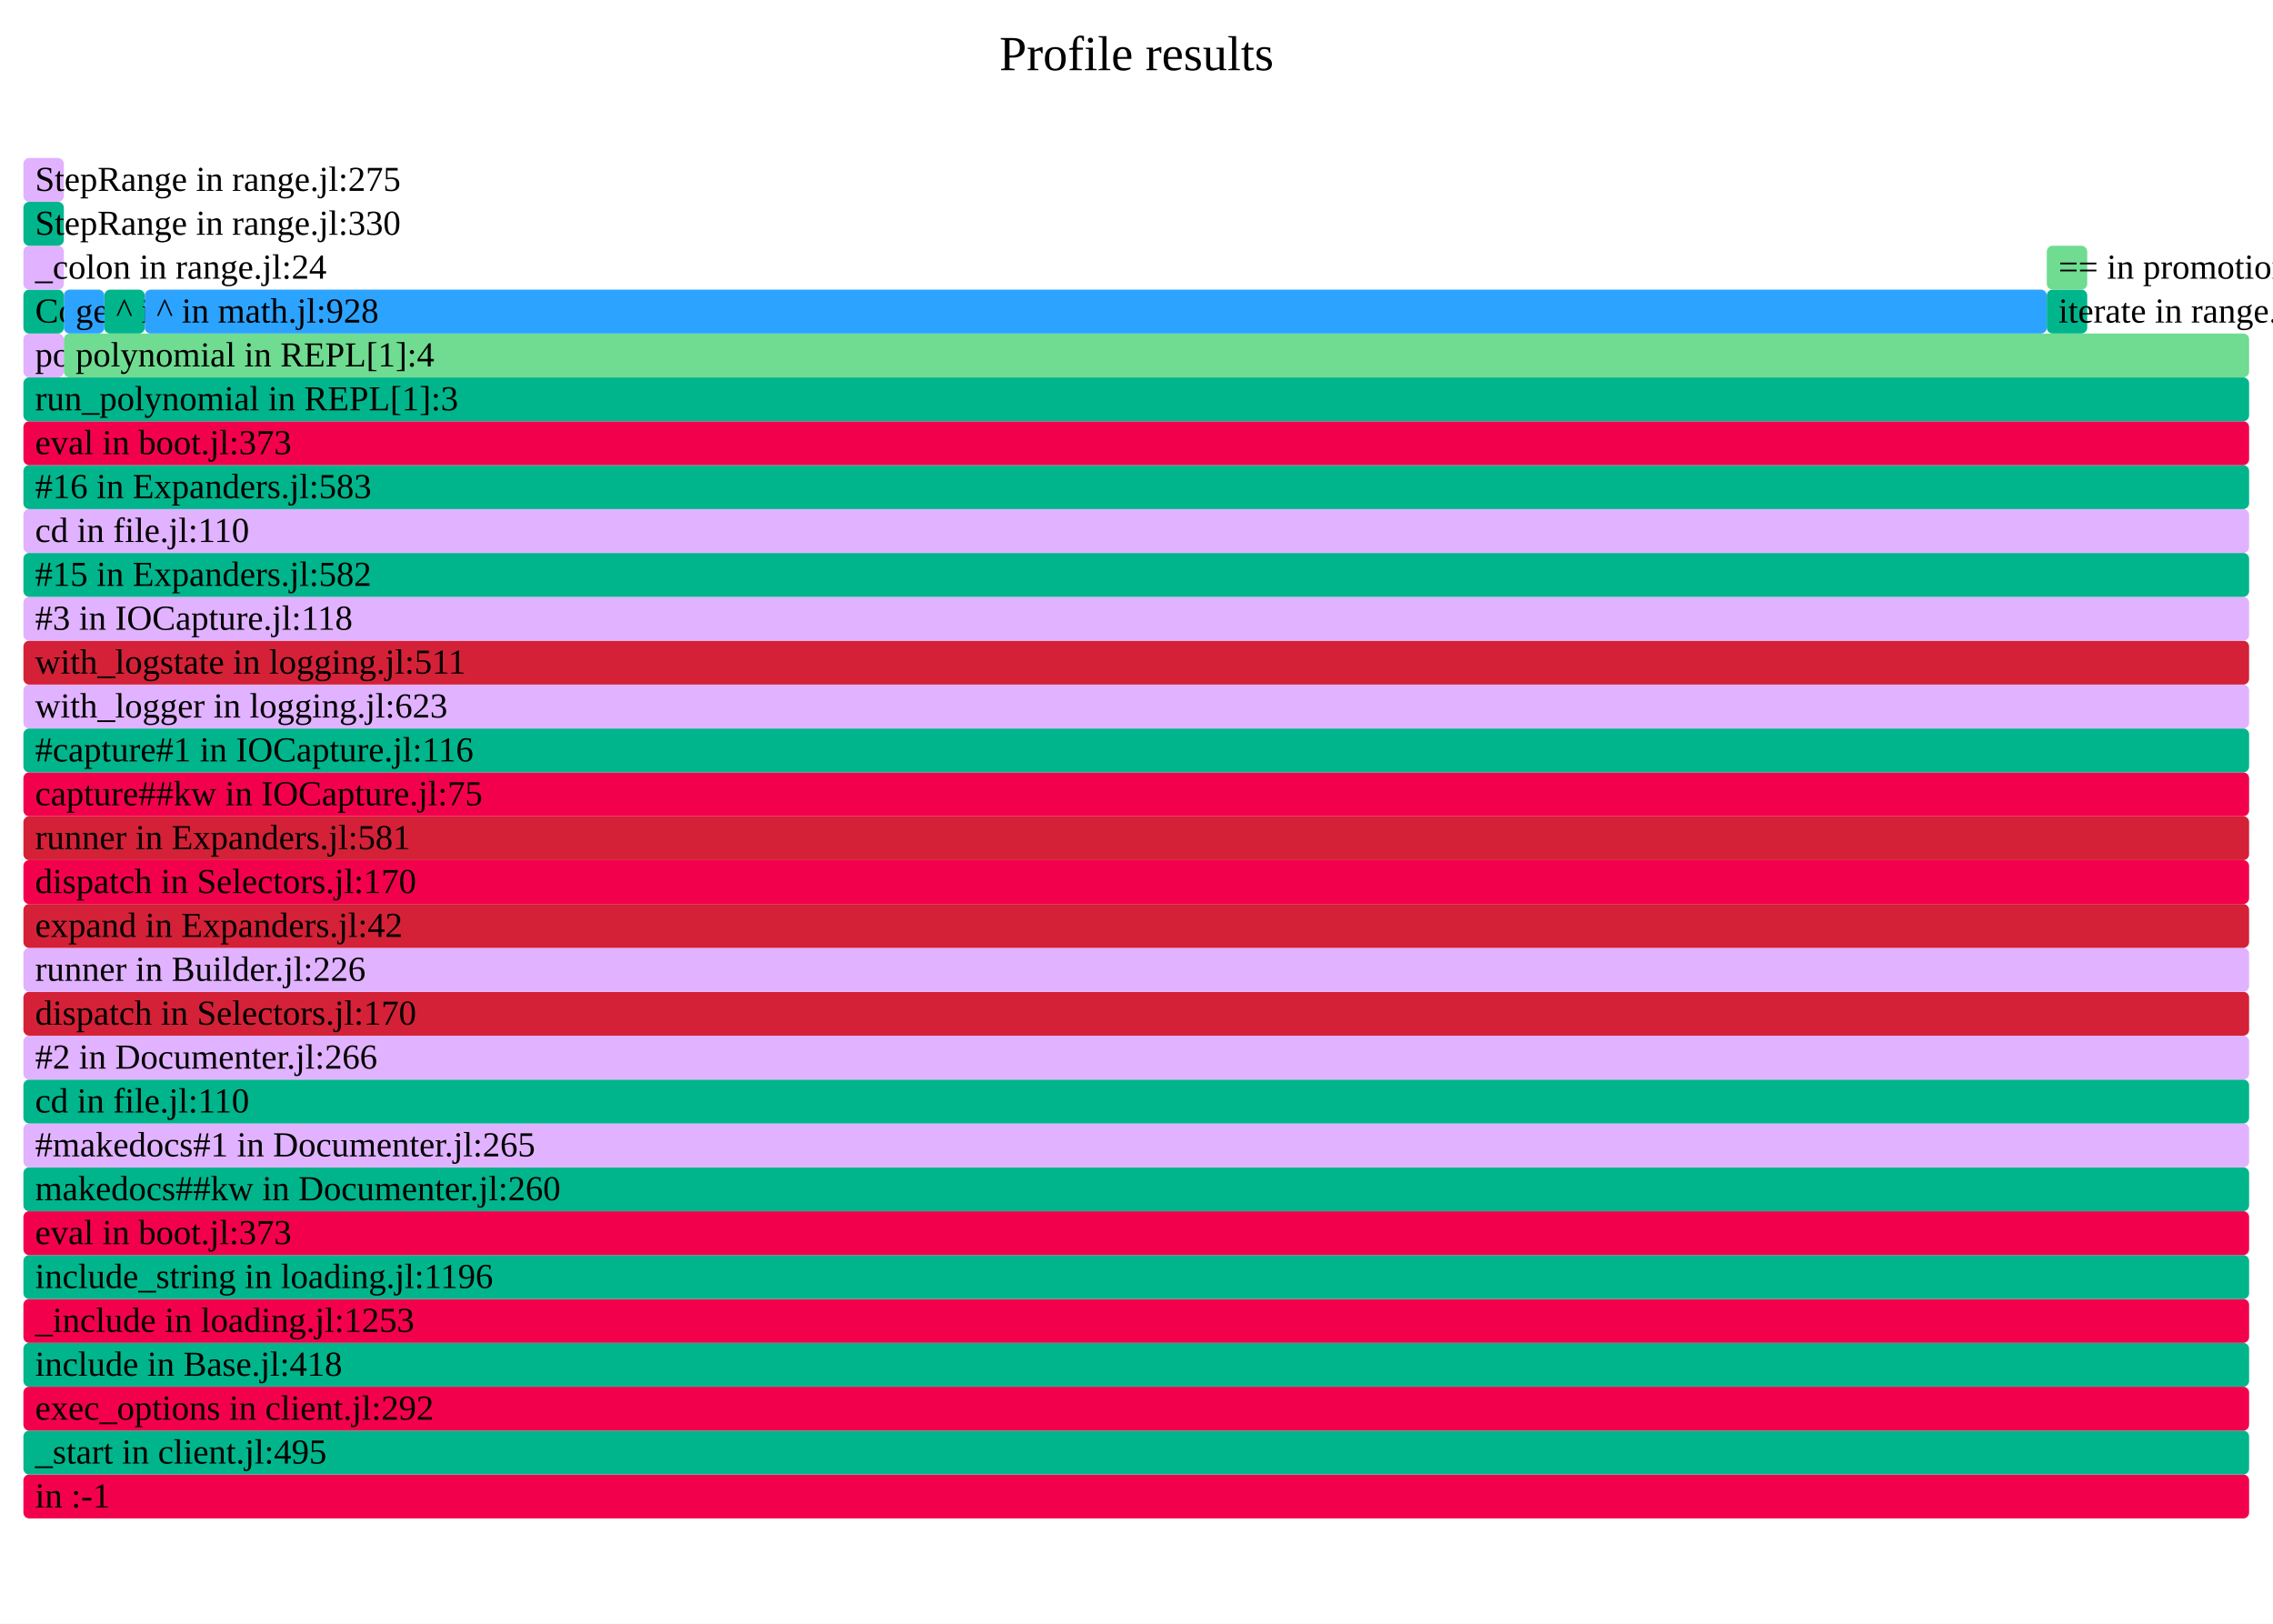
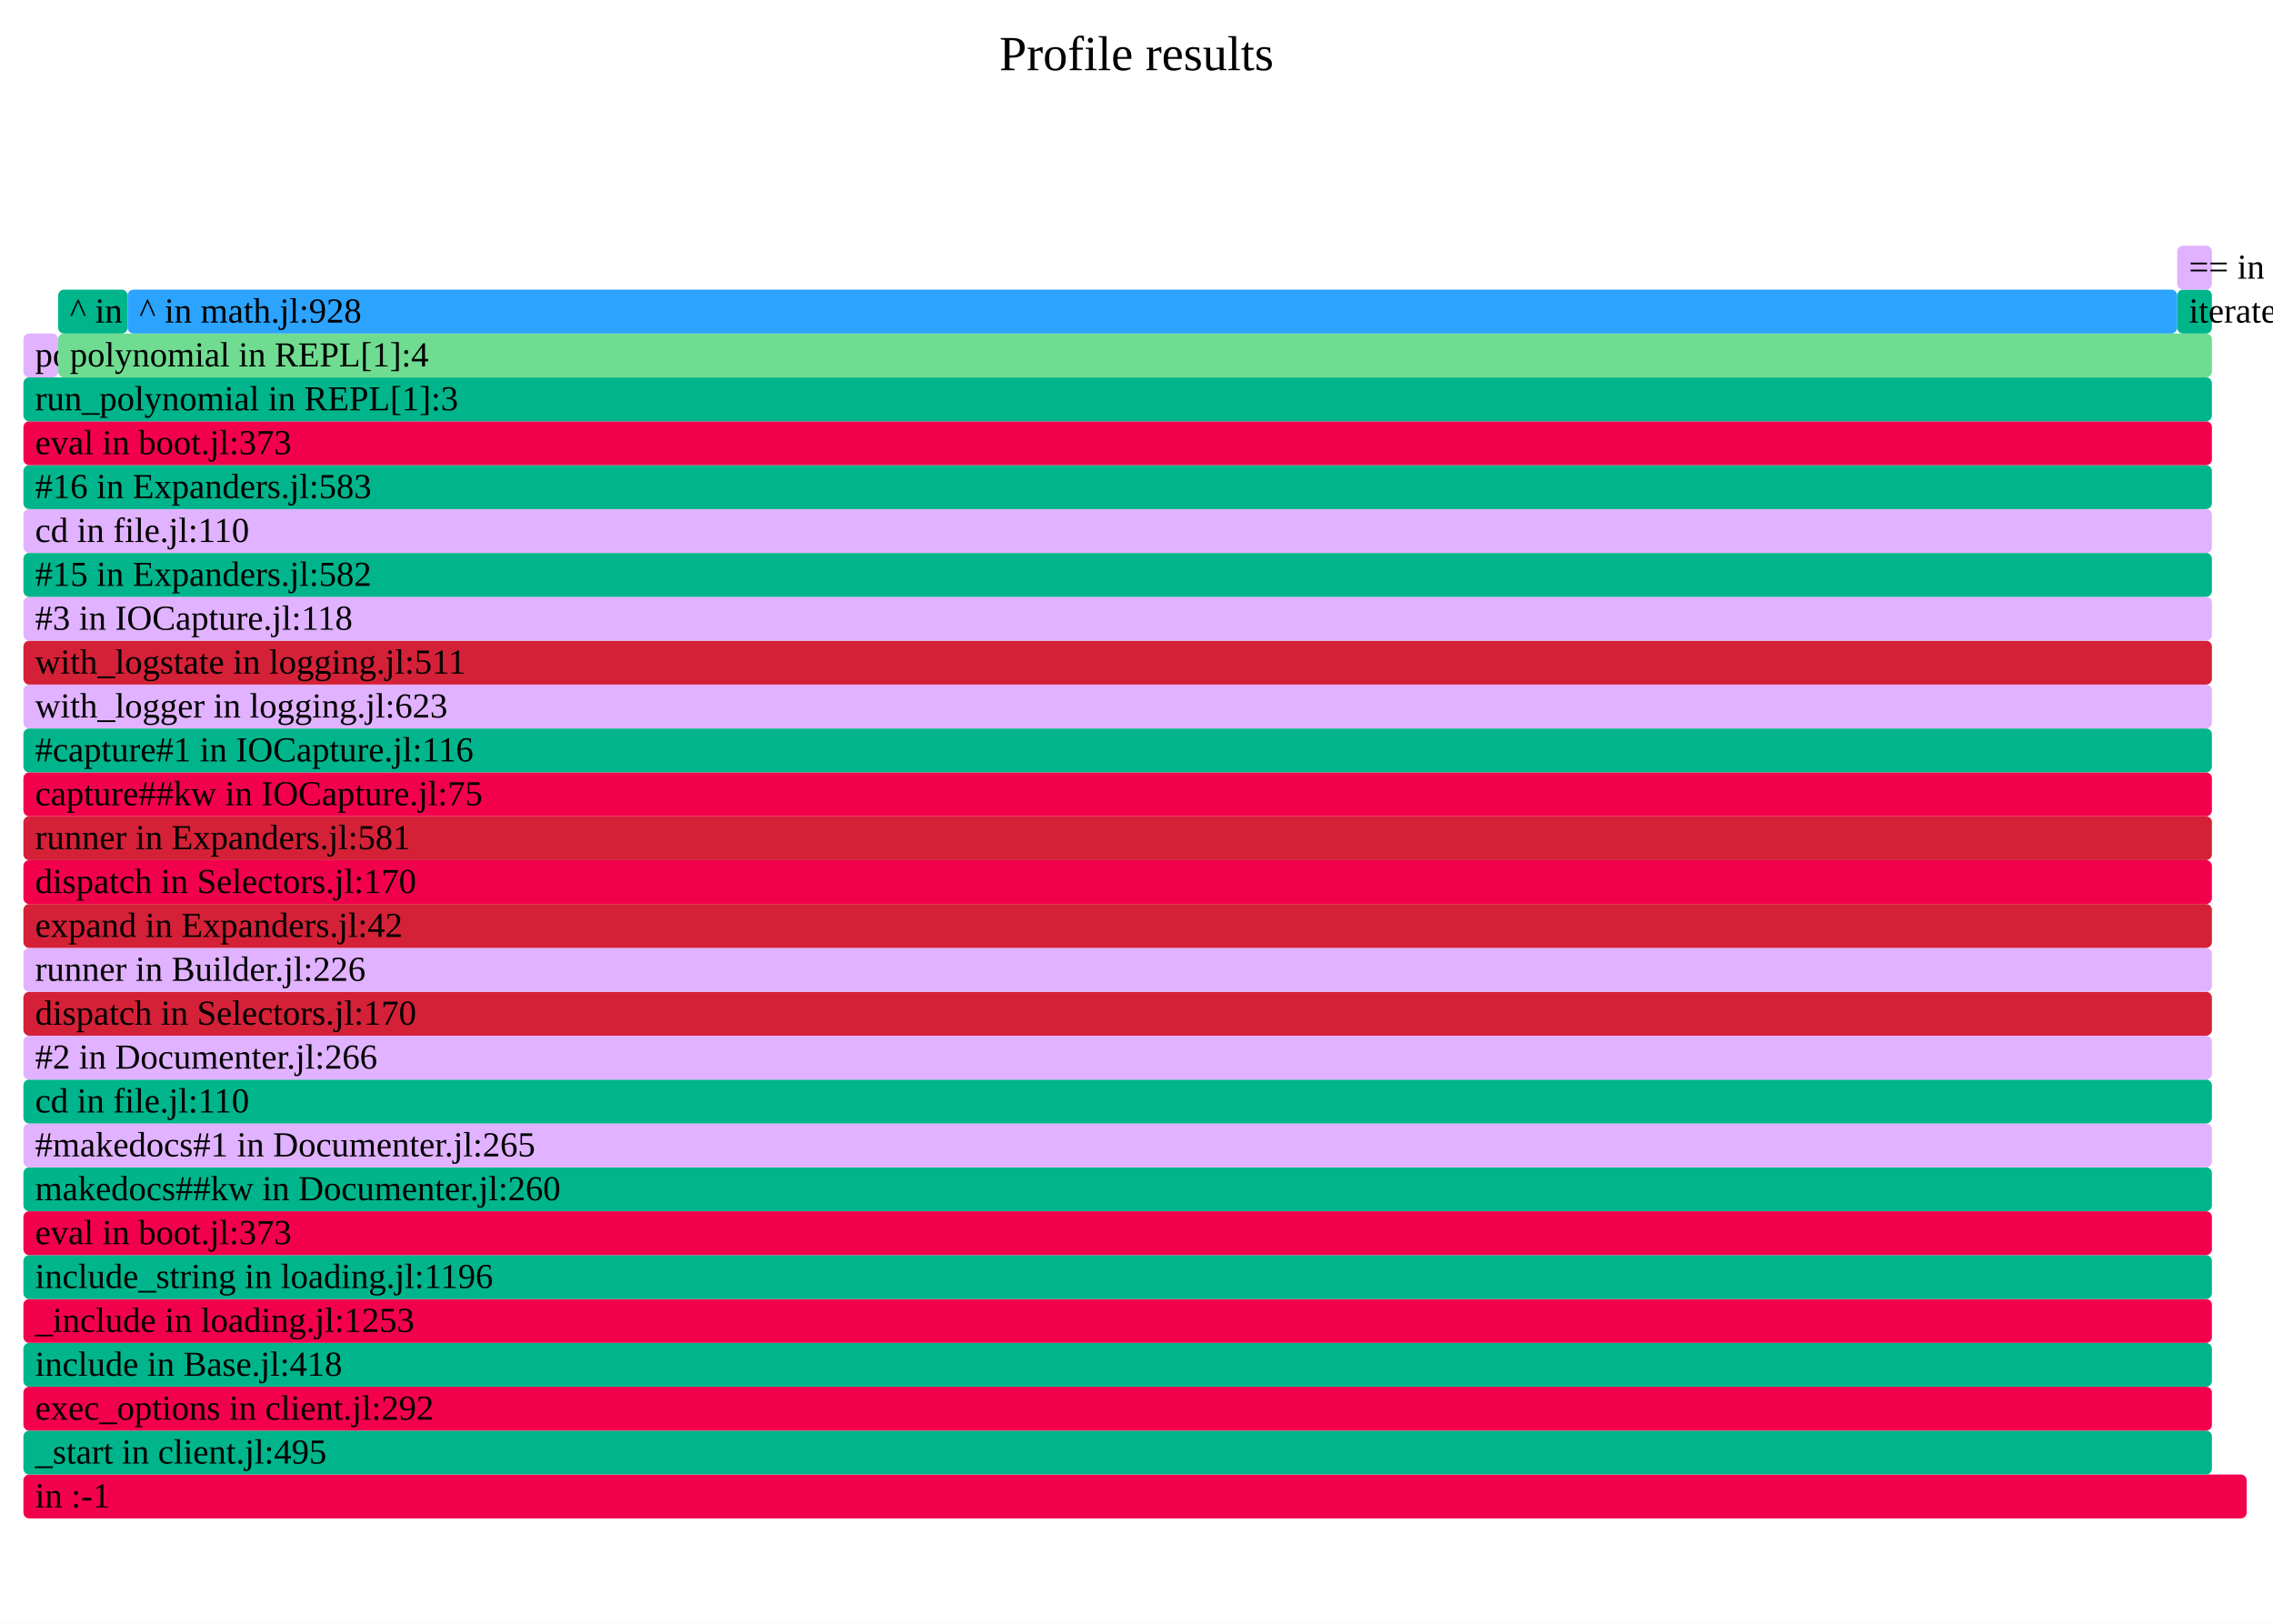
- <svg xmlns="http://www.w3.org/2000/svg" version="1.1" width="777" height="555" viewBox="0 0 777 555" id="fig-a351f67d49134a828b16fcf40121d990">
+ <svg xmlns="http://www.w3.org/2000/svg" version="1.1" width="777" height="555" viewBox="0 0 777 555" id="fig-11cb470faef64b3e97a87e39b336edc5">
  <defs>
-     <clipPath id="fig-a351f67d49134a828b16fcf40121d990-clip">
+     <clipPath id="fig-11cb470faef64b3e97a87e39b336edc5-clip">
      <rect x="0" y="0" width="777" height="555" />
    </clipPath>
  </defs>
  <style type="text/css">
-     #fig-a351f67d49134a828b16fcf40121d990 text {
+     #fig-11cb470faef64b3e97a87e39b336edc5 text {
        pointer-events: none;
        font-family: inherit;
        font-size: 12px;
        fill: #000000;
    }
-     text#fig-a351f67d49134a828b16fcf40121d990-caption {
+     text#fig-11cb470faef64b3e97a87e39b336edc5-caption {
        font-size: 16.8px;
        fill: #000000;
        text-anchor: middle;
    }
-     #fig-a351f67d49134a828b16fcf40121d990-bg {
+     #fig-11cb470faef64b3e97a87e39b336edc5-bg {
        fill: #FFFFFF;
    }
-     #fig-a351f67d49134a828b16fcf40121d990-viewport rect, #fig-a351f67d49134a828b16fcf40121d990-viewport path {
+     #fig-11cb470faef64b3e97a87e39b336edc5-viewport rect, #fig-11cb470faef64b3e97a87e39b336edc5-viewport path {
        vector-effect: non-scaling-stroke;
        fill-opacity: 1;
    }
-     #fig-a351f67d49134a828b16fcf40121d990-viewport text {
+     #fig-11cb470faef64b3e97a87e39b336edc5-viewport text {
        stroke: #000000;
        stroke-width: 0;
        stroke-opacity: 0.35;
    }
-     #fig-a351f67d49134a828b16fcf40121d990-viewport rect:hover, #fig-a351f67d49134a828b16fcf40121d990-viewport path:hover {
+     #fig-11cb470faef64b3e97a87e39b336edc5-viewport rect:hover, #fig-11cb470faef64b3e97a87e39b336edc5-viewport path:hover {
        fill-opacity: 0.75;
        stroke: #000000;
        stroke-width: 0.5;
    }
-     #fig-a351f67d49134a828b16fcf40121d990-viewport + rect {
+     #fig-11cb470faef64b3e97a87e39b336edc5-viewport + rect {
        fill: #FFFFFF;
        opacity: 0.8;
    }
-     text#fig-a351f67d49134a828b16fcf40121d990-details{
+     text#fig-11cb470faef64b3e97a87e39b336edc5-details{
        fill: #000000;
    }
</style>
-   <g id="fig-a351f67d49134a828b16fcf40121d990-frame" clip-path="url(#fig-a351f67d49134a828b16fcf40121d990-clip)">
-     <rect id="fig-a351f67d49134a828b16fcf40121d990-bg" x="0" y="0" width="777" height="555" />
-     <text id="fig-a351f67d49134a828b16fcf40121d990-caption" x="388.5" y="24">Profile results</text>
-     <g id="fig-a351f67d49134a828b16fcf40121d990-viewport" transform="scale(1)">
-       <rect x="8" y="504" width="760.83" height="15" rx="2" fill="#F3004D" data-dinfo="" />
+   <g id="fig-11cb470faef64b3e97a87e39b336edc5-frame" clip-path="url(#fig-11cb470faef64b3e97a87e39b336edc5-clip)">
+     <rect id="fig-11cb470faef64b3e97a87e39b336edc5-bg" x="0" y="0" width="777" height="555" />
+     <text id="fig-11cb470faef64b3e97a87e39b336edc5-caption" x="388.5" y="24">Profile results</text>
+     <g id="fig-11cb470faef64b3e97a87e39b336edc5-viewport" transform="scale(1)">
+       <rect x="8" y="504" width="760" height="15" rx="2" fill="#F3004D" data-dinfo="" />
      <text x="8" dx="4" y="515.25"> in :-1</text>
-       <rect x="8" y="489" width="760.83" height="15" rx="2" fill="#00B58B" data-dinfo="./" />
+       <rect x="8" y="489" width="748.12" height="15" rx="2" fill="#00B58B" data-dinfo="./" />
      <text x="8" dx="4" y="500.25">_start in client.jl:495</text>
-       <rect x="8" y="474" width="760.83" height="15" rx="2" fill="#F3004D" data-dinfo="./" />
+       <rect x="8" y="474" width="748.12" height="15" rx="2" fill="#F3004D" data-dinfo="./" />
      <text x="8" dx="4" y="485.25">exec_options in client.jl:292</text>
-       <rect x="8" y="459" width="760.83" height="15" rx="2" fill="#00B58B" data-dinfo="./" />
+       <rect x="8" y="459" width="748.12" height="15" rx="2" fill="#00B58B" data-dinfo="./" />
      <text x="8" dx="4" y="470.25">include in Base.jl:418</text>
-       <rect x="8" y="444" width="760.83" height="15" rx="2" fill="#F3004D" data-dinfo="./" />
+       <rect x="8" y="444" width="748.12" height="15" rx="2" fill="#F3004D" data-dinfo="./" />
      <text x="8" dx="4" y="455.25">_include in loading.jl:1253</text>
-       <rect x="8" y="429" width="760.83" height="15" rx="2" fill="#00B58B" data-dinfo="./" />
+       <rect x="8" y="429" width="748.12" height="15" rx="2" fill="#00B58B" data-dinfo="./" />
      <text x="8" dx="4" y="440.25">include_string in loading.jl:1196</text>
-       <rect x="8" y="414" width="760.83" height="15" rx="2" fill="#F3004D" data-dinfo="./" />
+       <rect x="8" y="414" width="748.12" height="15" rx="2" fill="#F3004D" data-dinfo="./" />
      <text x="8" dx="4" y="425.25">eval in boot.jl:373</text>
-       <rect x="8" y="399" width="760.83" height="15" rx="2" fill="#00B58B" data-dinfo="/home/runner/.julia/packages/Documenter/qdbx6/src/" />
+       <rect x="8" y="399" width="748.12" height="15" rx="2" fill="#00B58B" data-dinfo="/home/runner/.julia/packages/Documenter/qdbx6/src/" />
      <text x="8" dx="4" y="410.25">makedocs##kw in Documenter.jl:260</text>
-       <rect x="8" y="384" width="760.83" height="15" rx="2" fill="#E1B2FF" data-dinfo="/home/runner/.julia/packages/Documenter/qdbx6/src/" />
+       <rect x="8" y="384" width="748.12" height="15" rx="2" fill="#E1B2FF" data-dinfo="/home/runner/.julia/packages/Documenter/qdbx6/src/" />
      <text x="8" dx="4" y="395.25">#makedocs#1 in Documenter.jl:265</text>
-       <rect x="8" y="369" width="760.83" height="15" rx="2" fill="#00B58B" data-dinfo="./" />
+       <rect x="8" y="369" width="748.12" height="15" rx="2" fill="#00B58B" data-dinfo="./" />
      <text x="8" dx="4" y="380.25">cd in file.jl:110</text>
-       <rect x="8" y="354" width="760.83" height="15" rx="2" fill="#E1B2FF" data-dinfo="/home/runner/.julia/packages/Documenter/qdbx6/src/" />
+       <rect x="8" y="354" width="748.12" height="15" rx="2" fill="#E1B2FF" data-dinfo="/home/runner/.julia/packages/Documenter/qdbx6/src/" />
      <text x="8" dx="4" y="365.25">#2 in Documenter.jl:266</text>
-       <rect x="8" y="339" width="760.83" height="15" rx="2" fill="#D42137" data-dinfo="/home/runner/.julia/packages/Documenter/qdbx6/src/Utilities/" />
+       <rect x="8" y="339" width="748.12" height="15" rx="2" fill="#D42137" data-dinfo="/home/runner/.julia/packages/Documenter/qdbx6/src/Utilities/" />
      <text x="8" dx="4" y="350.25">dispatch in Selectors.jl:170</text>
-       <rect x="8" y="324" width="760.83" height="15" rx="2" fill="#E1B2FF" data-dinfo="/home/runner/.julia/packages/Documenter/qdbx6/src/" />
+       <rect x="8" y="324" width="748.12" height="15" rx="2" fill="#E1B2FF" data-dinfo="/home/runner/.julia/packages/Documenter/qdbx6/src/" />
      <text x="8" dx="4" y="335.25">runner in Builder.jl:226</text>
-       <rect x="8" y="309" width="760.83" height="15" rx="2" fill="#D42137" data-dinfo="/home/runner/.julia/packages/Documenter/qdbx6/src/" />
+       <rect x="8" y="309" width="748.12" height="15" rx="2" fill="#D42137" data-dinfo="/home/runner/.julia/packages/Documenter/qdbx6/src/" />
      <text x="8" dx="4" y="320.25">expand in Expanders.jl:42</text>
-       <rect x="8" y="294" width="760.83" height="15" rx="2" fill="#F3004D" data-dinfo="/home/runner/.julia/packages/Documenter/qdbx6/src/Utilities/" />
+       <rect x="8" y="294" width="748.12" height="15" rx="2" fill="#F3004D" data-dinfo="/home/runner/.julia/packages/Documenter/qdbx6/src/Utilities/" />
      <text x="8" dx="4" y="305.25">dispatch in Selectors.jl:170</text>
-       <rect x="8" y="279" width="760.83" height="15" rx="2" fill="#D42137" data-dinfo="/home/runner/.julia/packages/Documenter/qdbx6/src/" />
+       <rect x="8" y="279" width="748.12" height="15" rx="2" fill="#D42137" data-dinfo="/home/runner/.julia/packages/Documenter/qdbx6/src/" />
      <text x="8" dx="4" y="290.25">runner in Expanders.jl:581</text>
-       <rect x="8" y="264" width="760.83" height="15" rx="2" fill="#F3004D" data-dinfo="/home/runner/.julia/packages/IOCapture/sXY71/src/" />
+       <rect x="8" y="264" width="748.12" height="15" rx="2" fill="#F3004D" data-dinfo="/home/runner/.julia/packages/IOCapture/sXY71/src/" />
      <text x="8" dx="4" y="275.25">capture##kw in IOCapture.jl:75</text>
-       <rect x="8" y="249" width="760.83" height="15" rx="2" fill="#00B58B" data-dinfo="/home/runner/.julia/packages/IOCapture/sXY71/src/" />
+       <rect x="8" y="249" width="748.12" height="15" rx="2" fill="#00B58B" data-dinfo="/home/runner/.julia/packages/IOCapture/sXY71/src/" />
      <text x="8" dx="4" y="260.25">#capture#1 in IOCapture.jl:116</text>
-       <rect x="8" y="234" width="760.83" height="15" rx="2" fill="#E1B2FF" data-dinfo="./" />
+       <rect x="8" y="234" width="748.12" height="15" rx="2" fill="#E1B2FF" data-dinfo="./" />
      <text x="8" dx="4" y="245.25">with_logger in logging.jl:623</text>
-       <rect x="8" y="219" width="760.83" height="15" rx="2" fill="#D42137" data-dinfo="./" />
+       <rect x="8" y="219" width="748.12" height="15" rx="2" fill="#D42137" data-dinfo="./" />
      <text x="8" dx="4" y="230.25">with_logstate in logging.jl:511</text>
-       <rect x="8" y="204" width="760.83" height="15" rx="2" fill="#E1B2FF" data-dinfo="/home/runner/.julia/packages/IOCapture/sXY71/src/" />
+       <rect x="8" y="204" width="748.12" height="15" rx="2" fill="#E1B2FF" data-dinfo="/home/runner/.julia/packages/IOCapture/sXY71/src/" />
      <text x="8" dx="4" y="215.25">#3 in IOCapture.jl:118</text>
-       <rect x="8" y="189" width="760.83" height="15" rx="2" fill="#00B58B" data-dinfo="/home/runner/.julia/packages/Documenter/qdbx6/src/" />
+       <rect x="8" y="189" width="748.12" height="15" rx="2" fill="#00B58B" data-dinfo="/home/runner/.julia/packages/Documenter/qdbx6/src/" />
      <text x="8" dx="4" y="200.25">#15 in Expanders.jl:582</text>
-       <rect x="8" y="174" width="760.83" height="15" rx="2" fill="#E1B2FF" data-dinfo="./" />
+       <rect x="8" y="174" width="748.12" height="15" rx="2" fill="#E1B2FF" data-dinfo="./" />
      <text x="8" dx="4" y="185.25">cd in file.jl:110</text>
-       <rect x="8" y="159" width="760.83" height="15" rx="2" fill="#00B58B" data-dinfo="/home/runner/.julia/packages/Documenter/qdbx6/src/" />
+       <rect x="8" y="159" width="748.12" height="15" rx="2" fill="#00B58B" data-dinfo="/home/runner/.julia/packages/Documenter/qdbx6/src/" />
      <text x="8" dx="4" y="170.25">#16 in Expanders.jl:583</text>
-       <rect x="8" y="144" width="760.83" height="15" rx="2" fill="#F3004D" data-dinfo="./" />
+       <rect x="8" y="144" width="748.12" height="15" rx="2" fill="#F3004D" data-dinfo="./" />
      <text x="8" dx="4" y="155.25">eval in boot.jl:373</text>
-       <rect x="8" y="129" width="760.83" height="15" rx="2" fill="#00B58B" data-dinfo="./" />
+       <rect x="8" y="129" width="748.12" height="15" rx="2" fill="#00B58B" data-dinfo="./" />
      <text x="8" dx="4" y="140.25">run_polynomial in REPL[1]:3</text>
-       <rect x="8" y="114" width="13.83" height="15" rx="2" fill="#E1B2FF" data-dinfo="./" />
-       <text x="8" dx="4" y="125.25">polynomial in REPL[1]:3</text>
-       <rect x="8" y="99" width="13.83" height="15" rx="2" fill="#00B58B" data-dinfo="./" />
-       <text x="8" dx="4" y="110.25">Colon in range.jl:22</text>
-       <rect x="8" y="84" width="13.83" height="15" rx="2" fill="#E1B2FF" data-dinfo="./" />
-       <text x="8" dx="4" y="95.25">_colon in range.jl:24</text>
-       <rect x="8" y="69" width="13.83" height="15" rx="2" fill="#00B58B" data-dinfo="./" />
-       <text x="8" dx="4" y="80.25">StepRange in range.jl:330</text>
-       <rect x="8" y="54" width="13.83" height="15" rx="2" fill="#E1B2FF" data-dinfo="./" />
-       <text x="8" dx="4" y="65.25">StepRange in range.jl:275</text>
-       <rect x="21.83" y="114" width="747" height="15" rx="2" fill="#6FDC91" data-dinfo="./" />
-       <text x="21.83" dx="4" y="125.25">polynomial in REPL[1]:4</text>
-       <rect x="21.83" y="99" width="13.84" height="15" rx="2" fill="#2CA3FF" data-dinfo="./" />
-       <text x="21.83" dx="4" y="110.25">getindex in array.jl:861</text>
-       <rect x="35.67" y="99" width="13.83" height="15" rx="2" fill="#00B58B" data-dinfo="./" />
-       <text x="35.67" dx="4" y="110.25">^ in math.jl:923</text>
-       <rect x="49.5" y="99" width="650.17" height="15" rx="2" fill="#2CA3FF" data-dinfo="./" />
-       <text x="49.5" dx="4" y="110.25">^ in math.jl:928</text>
-       <rect x="699.67" y="99" width="13.83" height="15" rx="2" fill="#00B58B" data-dinfo="./" />
-       <text x="699.67" dx="4" y="110.25">iterate in range.jl:837</text>
-       <rect x="699.67" y="84" width="13.83" height="15" rx="2" fill="#6FDC91" data-dinfo="./" />
-       <text x="699.67" dx="4" y="95.25">== in promotion.jl:468</text>
+       <rect x="8" y="114" width="11.88" height="15" rx="2" fill="#E1B2FF" data-dinfo="./" />
+       <text x="8" dx="4" y="125.25">polynomial in REPL[1]:0</text>
+       <rect x="19.88" y="114" width="736.24" height="15" rx="2" fill="#6FDC91" data-dinfo="./" />
+       <text x="19.88" dx="4" y="125.25">polynomial in REPL[1]:4</text>
+       <rect x="19.88" y="99" width="23.74" height="15" rx="2" fill="#00B58B" data-dinfo="./" />
+       <text x="19.88" dx="4" y="110.25">^ in math.jl:923</text>
+       <rect x="43.62" y="99" width="700.63" height="15" rx="2" fill="#2CA3FF" data-dinfo="./" />
+       <text x="43.62" dx="4" y="110.25">^ in math.jl:928</text>
+       <rect x="744.25" y="99" width="11.87" height="15" rx="2" fill="#00B58B" data-dinfo="./" />
+       <text x="744.25" dx="4" y="110.25">iterate in range.jl:837</text>
+       <rect x="744.25" y="84" width="11.87" height="15" rx="2" fill="#E1B2FF" data-dinfo="./" />
+       <text x="744.25" dx="4" y="95.25">== in promotion.jl:468</text>
    </g>
  </g>
</svg>
